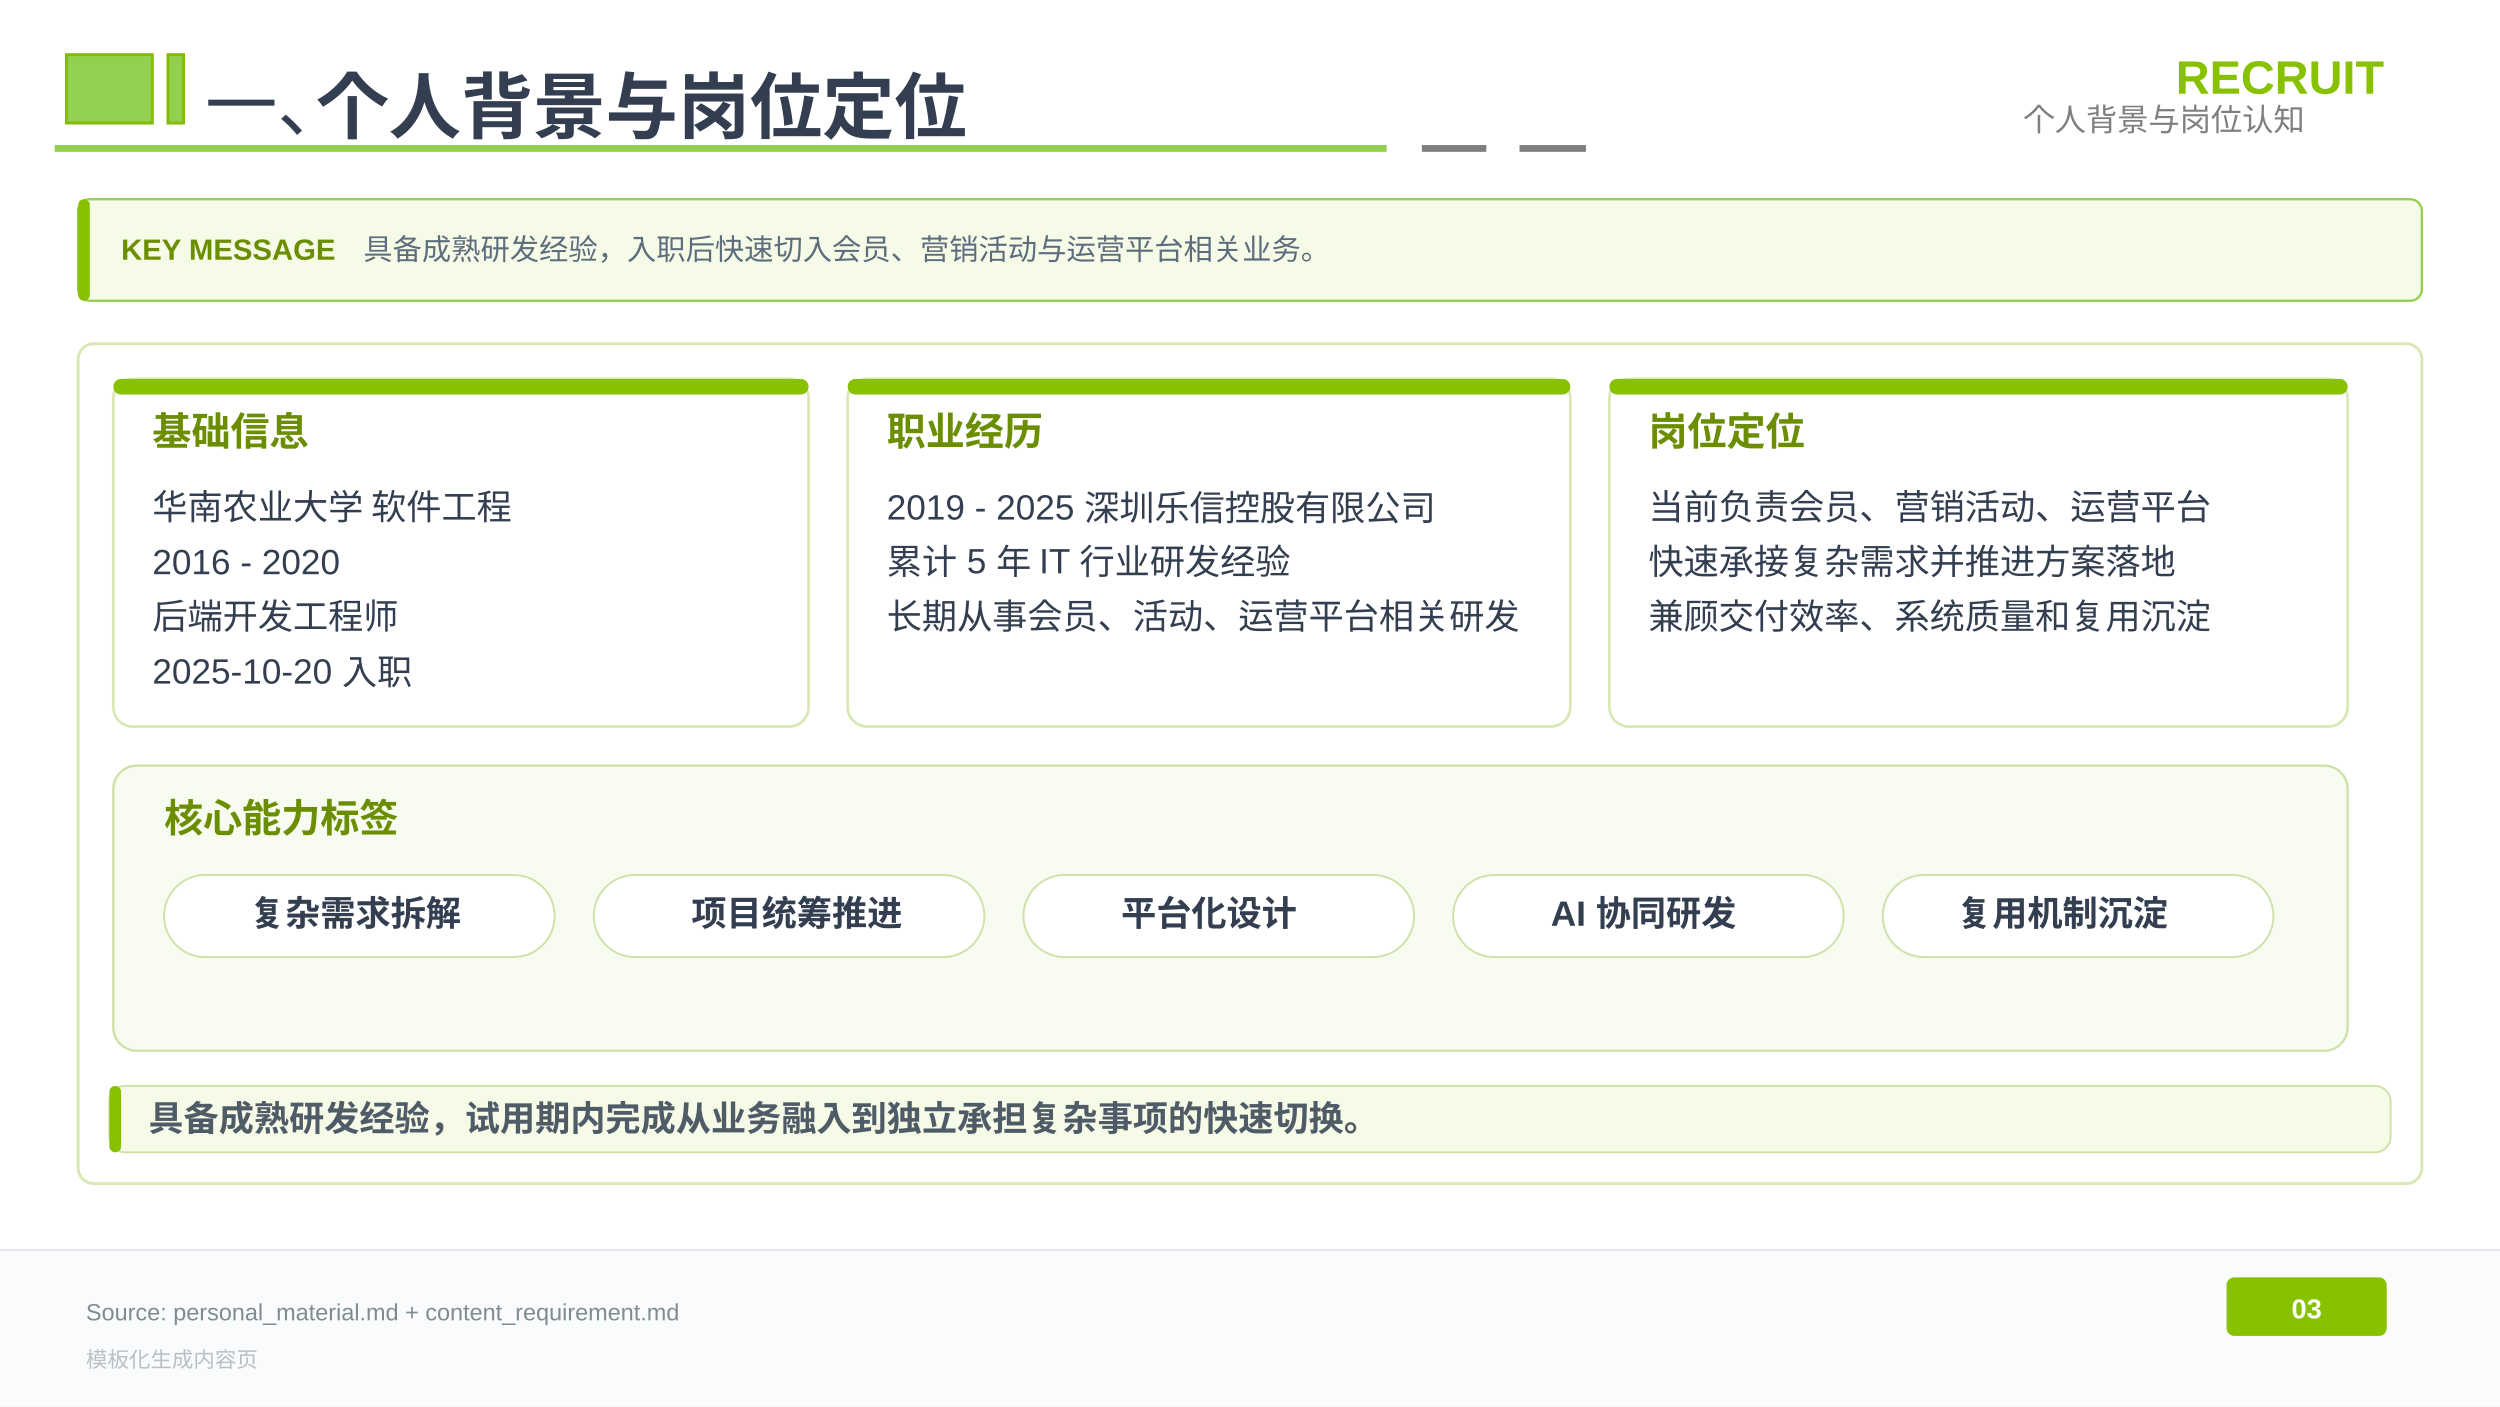
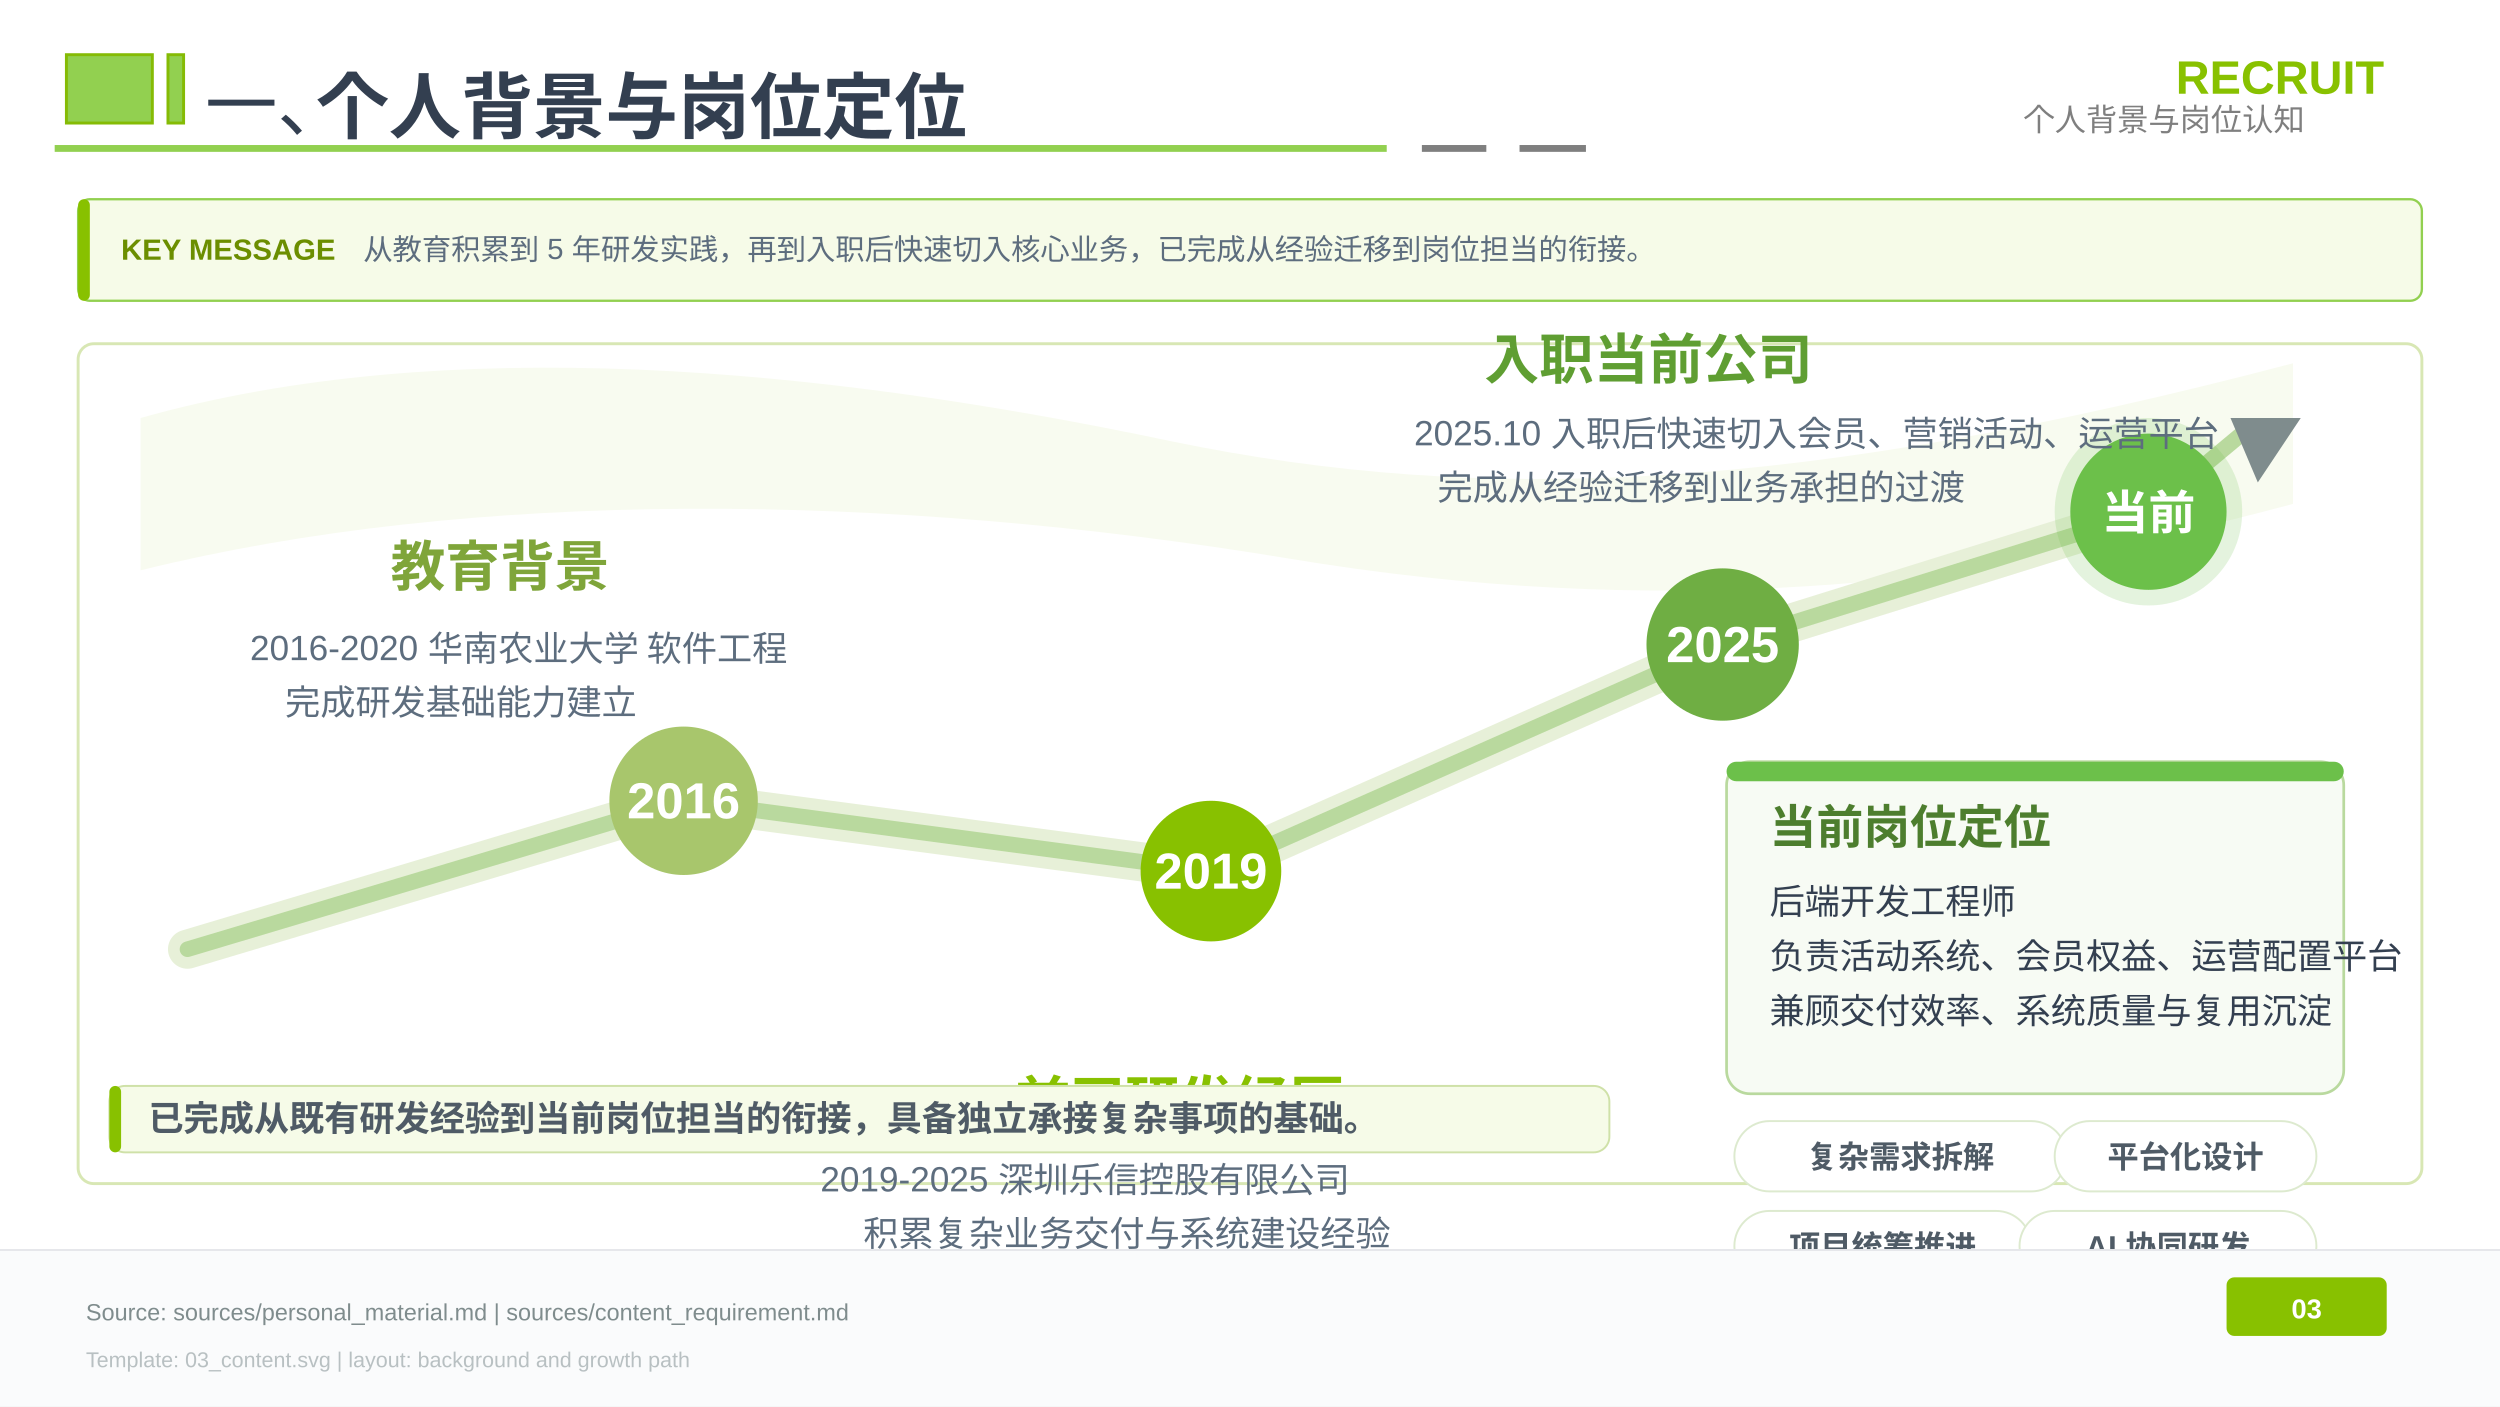
<svg xmlns="http://www.w3.org/2000/svg" viewBox="0 0 1280 720">
  <rect width="1280" height="720" fill="#FFFFFF" />
  <g>
    <rect x="34" y="28" width="44" height="35" fill="#92D050" stroke="#85BB05" stroke-width="1.5" />
    <rect x="86" y="28" width="8" height="35" fill="#92D050" stroke="#85BB05" stroke-width="1.5" />
    <line x1="28" y1="76" x2="710" y2="76" stroke="#92D050" stroke-width="3.5" />
    <line x1="728" y1="76" x2="761" y2="76" stroke="#7F7F7F" stroke-width="3.5" />
    <line x1="778" y1="76" x2="812" y2="76" stroke="#7F7F7F" stroke-width="3.5" />
    <text x="1114" y="48" font-family="Microsoft YaHei, Arial, sans-serif" font-size="24" font-weight="700" fill="#88C100">RECRUIT</text>
  </g>
  <g>
    <text x="105" y="67" font-family="Microsoft YaHei, Arial, sans-serif" font-size="37" font-weight="400" fill="#333F50">一、</text>
    <text x="162" y="68" font-family="Microsoft YaHei, Arial, sans-serif" font-size="37" font-weight="700" fill="#333F50">个人背景与岗位定位</text>
    <text x="1180" y="67" text-anchor="end" font-family="Microsoft YaHei, Arial, sans-serif" font-size="16" font-weight="400" fill="#7F7F7F">个人背景与岗位认知</text>
  </g>
  <g>
    <rect x="40" y="102" width="1200" height="52" rx="6" fill="#F6FBE8" stroke="#92D050" stroke-width="1.2" />
    <rect x="40" y="102" width="6" height="52" rx="3" fill="#88C100" />
    <text x="62" y="133" font-family="Microsoft YaHei, Arial, sans-serif" font-size="15" font-weight="700" fill="#6B8E00">KEY MESSAGE</text>
-     <text x="186" y="133" font-family="Microsoft YaHei, Arial, sans-serif" font-size="15" font-weight="400" fill="#5D6D7E">具备成熟研发经验，入职后快速切入会员、营销活动与运营平台相关业务。</text>
+     <text x="186" y="133" font-family="Microsoft YaHei, Arial, sans-serif" font-size="15" font-weight="400" fill="#5D6D7E">从教育积累到 5 年研发实践，再到入职后快速切入核心业务，已完成从经验迁移到岗位担当的衔接。</text>
  </g>
  <g>
    <rect x="40" y="176" width="1200" height="430" rx="8" fill="#FFFFFF" stroke="#D8E7B4" stroke-width="1.5" />
-     <rect x="58" y="194" width="356" height="178" rx="10" fill="#FFFFFF" stroke="#D8E7B4" stroke-width="1.4" />
-     <rect x="58" y="194" width="356" height="8" rx="4" fill="#88C100" />
-     <text x="78" y="228" font-family="Microsoft YaHei, Arial, sans-serif" font-size="20" font-weight="700" fill="#6B8E00">
-       <tspan x="78" dy="0">基础信息</tspan>
-     </text>
-     <text x="78" y="266" font-family="Microsoft YaHei, Arial, sans-serif" font-size="18" font-weight="400" fill="#333F50">
-       <tspan x="78" dy="0">华南农业大学 软件工程</tspan>
-       <tspan x="78" dy="28">2016 - 2020</tspan>
-       <tspan x="78" dy="28">后端开发工程师</tspan>
-       <tspan x="78" dy="28">2025-10-20 入职</tspan>
-     </text>
-     <rect x="434" y="194" width="370" height="178" rx="10" fill="#FFFFFF" stroke="#D8E7B4" stroke-width="1.4" />
-     <rect x="434" y="194" width="370" height="8" rx="4" fill="#88C100" />
-     <text x="454" y="228" font-family="Microsoft YaHei, Arial, sans-serif" font-size="20" font-weight="700" fill="#6B8E00">
-       <tspan x="454" dy="0">职业经历</tspan>
-     </text>
-     <text x="454" y="266" font-family="Microsoft YaHei, Arial, sans-serif" font-size="18" font-weight="400" fill="#333F50">
-       <tspan x="454" dy="0">2019 - 2025 深圳乐信控股有限公司</tspan>
-       <tspan x="454" dy="28">累计 5 年 IT 行业研发经验</tspan>
-       <tspan x="454" dy="28">长期从事会员、活动、运营平台相关研发</tspan>
-     </text>
-     <rect x="824" y="194" width="378" height="178" rx="10" fill="#FFFFFF" stroke="#D8E7B4" stroke-width="1.4" />
-     <rect x="824" y="194" width="378" height="8" rx="4" fill="#88C100" />
-     <text x="844" y="228" font-family="Microsoft YaHei, Arial, sans-serif" font-size="20" font-weight="700" fill="#6B8E00">
-       <tspan x="844" dy="0">岗位定位</tspan>
-     </text>
-     <text x="844" y="266" font-family="Microsoft YaHei, Arial, sans-serif" font-size="18" font-weight="400" fill="#333F50">
-       <tspan x="844" dy="0">当前负责会员、营销活动、运营平台</tspan>
-       <tspan x="844" dy="28">快速承接复杂需求并推进方案落地</tspan>
-       <tspan x="844" dy="28">兼顾交付效率、系统质量和复用沉淀</tspan>
-     </text>
-     <rect x="58" y="392" width="1144" height="146" rx="12" fill="#F8FBEF" stroke="#CFE1A8" stroke-width="1.2" />
-     <text x="84" y="426" font-family="Microsoft YaHei, Arial, sans-serif" font-size="20" font-weight="700" fill="#6B8E00">
-       <tspan x="84" dy="0">核心能力标签</tspan>
-     </text>
-     <rect x="84" y="448" width="200" height="42" rx="21" fill="#FFFFFF" stroke="#CFE1A8" stroke-width="1" />
-     <text x="128" y="474" font-family="Microsoft YaHei, Arial, sans-serif" font-size="18" font-weight="700" fill="#333F50">
-       <tspan x="128" dy="0">复杂需求拆解</tspan>
-     </text>
-     <rect x="304" y="448" width="200" height="42" rx="21" fill="#FFFFFF" stroke="#CFE1A8" stroke-width="1" />
-     <text x="354" y="474" font-family="Microsoft YaHei, Arial, sans-serif" font-size="18" font-weight="700" fill="#333F50">
-       <tspan x="354" dy="0">项目统筹推进</tspan>
-     </text>
-     <rect x="524" y="448" width="200" height="42" rx="21" fill="#FFFFFF" stroke="#CFE1A8" stroke-width="1" />
-     <text x="574" y="474" font-family="Microsoft YaHei, Arial, sans-serif" font-size="18" font-weight="700" fill="#333F50">
-       <tspan x="574" dy="0">平台化设计</tspan>
-     </text>
-     <rect x="744" y="448" width="200" height="42" rx="21" fill="#FFFFFF" stroke="#CFE1A8" stroke-width="1" />
-     <text x="794" y="474" font-family="Microsoft YaHei, Arial, sans-serif" font-size="18" font-weight="700" fill="#333F50">
-       <tspan x="794" dy="0">AI 协同研发</tspan>
-     </text>
-     <rect x="964" y="448" width="200" height="42" rx="21" fill="#FFFFFF" stroke="#CFE1A8" stroke-width="1" />
-     <text x="1002" y="474" font-family="Microsoft YaHei, Arial, sans-serif" font-size="18" font-weight="700" fill="#333F50">
-       <tspan x="1002" dy="0">复用机制沉淀</tspan>
-     </text>
-     <rect x="56" y="556" width="1168" height="34" rx="8" fill="#F6FBE8" stroke="#CFE1A8" stroke-width="1" />
+     <path fill="#F8FBF0" d="M72,214 C228,170 420,188 600,226 C760,259 923,252 1174,186 L1174,258 C1011,302 846,317 660,286 C455,252 241,250 72,292 Z" />
+     <path d="M96,486 L350,410 L620,446 L882,330 L1100,262" fill="none" stroke="#E7F0D8" stroke-width="20" stroke-linecap="round" stroke-linejoin="round" />
+     <path d="M96,486 L350,410 L620,446 L882,330 L1100,262" fill="none" stroke="#B9D99E" stroke-width="8" stroke-linecap="round" stroke-linejoin="round" />
+     <path d="M1100,262 L1148,222" fill="none" stroke="#B9D99E" stroke-width="8" stroke-linecap="round" />
+     <path d="M1142,214 L1178,214 L1156,247 Z" fill="#7F8C8D" />
+     <circle cx="350" cy="410" r="38" fill="#A8C66C" />
+     <circle cx="620" cy="446" r="36" fill="#88C100" />
+     <circle cx="882" cy="330" r="39" fill="#6FAE43" />
+     <circle cx="1100" cy="262" r="48" fill="#6CC04A" fill-opacity="0.18" />
+     <circle cx="1100" cy="262" r="40" fill="#6CC04A" />
+     <text x="350" y="419" text-anchor="middle" font-family="Microsoft YaHei, Arial, sans-serif" font-size="26" font-weight="700" fill="#FFFFFF">2016</text>
+     <text x="620" y="455" text-anchor="middle" font-family="Microsoft YaHei, Arial, sans-serif" font-size="26" font-weight="700" fill="#FFFFFF">2019</text>
+     <text x="882" y="339" text-anchor="middle" font-family="Microsoft YaHei, Arial, sans-serif" font-size="26" font-weight="700" fill="#FFFFFF">2025</text>
+     <text x="1100" y="271" text-anchor="middle" font-family="Microsoft YaHei, Arial, sans-serif" font-size="24" font-weight="700" fill="#FFFFFF">当前</text>
+     <text x="200" y="300" font-family="Microsoft YaHei, Arial, sans-serif" font-size="28" font-weight="700" fill="#7FA53A">教育背景</text>
+     <text x="128" y="338" font-family="Microsoft YaHei, Arial, sans-serif" font-size="18" font-weight="400" fill="#5D6D7E">2016-2020 华南农业大学 软件工程</text>
+     <text x="146" y="366" font-family="Microsoft YaHei, Arial, sans-serif" font-size="18" font-weight="400" fill="#5D6D7E">完成研发基础能力建立</text>
+     <text x="520" y="574" font-family="Microsoft YaHei, Arial, sans-serif" font-size="28" font-weight="700" fill="#88C100">前司研发经历</text>
+     <text x="420" y="610" font-family="Microsoft YaHei, Arial, sans-serif" font-size="18" font-weight="400" fill="#5D6D7E">2019-2025 深圳乐信控股有限公司</text>
+     <text x="442" y="638" font-family="Microsoft YaHei, Arial, sans-serif" font-size="18" font-weight="400" fill="#5D6D7E">积累复杂业务交付与系统建设经验</text>
+     <text x="760" y="194" font-family="Microsoft YaHei, Arial, sans-serif" font-size="28" font-weight="700" fill="#5F9E32">入职当前公司</text>
+     <text x="724" y="228" font-family="Microsoft YaHei, Arial, sans-serif" font-size="18" font-weight="400" fill="#5D6D7E">2025.10 入职后快速切入会员、营销活动、运营平台</text>
+     <text x="736" y="256" font-family="Microsoft YaHei, Arial, sans-serif" font-size="18" font-weight="400" fill="#5D6D7E">完成从经验迁移到业务承担的过渡</text>
+     <path fill="#F7FBF4" stroke="#B9D99E" stroke-width="1.4" d="M896,390 H1188 A12,12 0 0 1 1200,402 V548 A12,12 0 0 1 1188,560 H896 A12,12 0 0 1 884,548 V402 A12,12 0 0 1 896,390 Z" />
+     <rect x="884" y="390" width="316" height="10" rx="5" fill="#6CC04A" />
+     <text x="906" y="432" font-family="Microsoft YaHei, Arial, sans-serif" font-size="24" font-weight="700" fill="#4D7E2E">当前岗位定位</text>
+     <text x="906" y="468" font-family="Microsoft YaHei, Arial, sans-serif" font-size="18" font-weight="400" fill="#333F50">后端开发工程师</text>
+     <text x="906" y="496" font-family="Microsoft YaHei, Arial, sans-serif" font-size="18" font-weight="400" fill="#333F50">负责活动系统、会员权益、运营配置平台</text>
+     <text x="906" y="524" font-family="Microsoft YaHei, Arial, sans-serif" font-size="18" font-weight="400" fill="#333F50">兼顾交付效率、系统质量与复用沉淀</text>
+     <path fill="#FFFFFF" stroke="#DDEACF" stroke-width="1" d="M906,574 H1040 A18,18 0 0 1 1058,592 V592 A18,18 0 0 1 1040,610 H906 A18,18 0 0 1 888,592 V592 A18,18 0 0 1 906,574 Z" />
+     <path fill="#FFFFFF" stroke="#DDEACF" stroke-width="1" d="M1070,574 H1168 A18,18 0 0 1 1186,592 V592 A18,18 0 0 1 1168,610 H1070 A18,18 0 0 1 1052,592 V592 A18,18 0 0 1 1070,574 Z" />
+     <path fill="#FFFFFF" stroke="#DDEACF" stroke-width="1" d="M906,620 H1022 A18,18 0 0 1 1040,638 V638 A18,18 0 0 1 1022,656 H906 A18,18 0 0 1 888,638 V638 A18,18 0 0 1 906,620 Z" />
+     <path fill="#FFFFFF" stroke="#DDEACF" stroke-width="1" d="M1052,620 H1168 A18,18 0 0 1 1186,638 V638 A18,18 0 0 1 1168,656 H1052 A18,18 0 0 1 1034,638 V638 A18,18 0 0 1 1052,620 Z" />
+     <text x="973" y="598" text-anchor="middle" font-family="Microsoft YaHei, Arial, sans-serif" font-size="16" font-weight="700" fill="#4F5B66">复杂需求拆解</text>
+     <text x="1119" y="598" text-anchor="middle" font-family="Microsoft YaHei, Arial, sans-serif" font-size="16" font-weight="700" fill="#4F5B66">平台化设计</text>
+     <text x="964" y="644" text-anchor="middle" font-family="Microsoft YaHei, Arial, sans-serif" font-size="16" font-weight="700" fill="#4F5B66">项目统筹推进</text>
+     <text x="1110" y="644" text-anchor="middle" font-family="Microsoft YaHei, Arial, sans-serif" font-size="16" font-weight="700" fill="#4F5B66">AI 协同研发</text>
+     <rect x="56" y="556" width="768" height="34" rx="8" fill="#F6FBE8" stroke="#CFE1A8" stroke-width="1" />
    <rect x="56" y="556" width="6" height="34" rx="3" fill="#88C100" />
-     <text x="76" y="579" font-family="Microsoft YaHei, Arial, sans-serif" font-size="18" font-weight="700" fill="#4F5B66">
-       <tspan x="76" dy="0">具备成熟研发经验，试用期内完成从业务融入到独立承担复杂事项的快速切换。</tspan>
-     </text>
+     <text x="76" y="579" font-family="Microsoft YaHei, Arial, sans-serif" font-size="18" font-weight="700" fill="#4F5B66">已完成从既有研发经验到当前岗位担当的衔接，具备独立承接复杂事项的基础。</text>
  </g>
  <g>
    <rect x="0" y="640" width="1280" height="80" fill="#FAFBFC" />
    <line x1="0" y1="640" x2="1280" y2="640" stroke="#E5E7EB" stroke-width="1" />
-     <text x="44" y="676" font-family="Microsoft YaHei, Arial, sans-serif" font-size="12" font-weight="400" fill="#7F8C8D">Source: personal_material.md + content_requirement.md</text>
-     <text x="44" y="700" font-family="Microsoft YaHei, Arial, sans-serif" font-size="11" font-weight="400" fill="#B8C0C2">模板化生成内容页</text>
+     <text x="44" y="676" font-family="Microsoft YaHei, Arial, sans-serif" font-size="12" font-weight="400" fill="#7F8C8D">Source: sources/personal_material.md | sources/content_requirement.md</text>
+     <text x="44" y="700" font-family="Microsoft YaHei, Arial, sans-serif" font-size="11" font-weight="400" fill="#B8C0C2">Template: 03_content.svg | layout: background and growth path</text>
    <rect x="1140" y="654" width="82" height="30" rx="4" fill="#88C100" />
    <text x="1181" y="675" text-anchor="middle" font-family="Microsoft YaHei, Arial, sans-serif" font-size="14" font-weight="700" fill="#FFFFFF">03</text>
  </g>
</svg>
